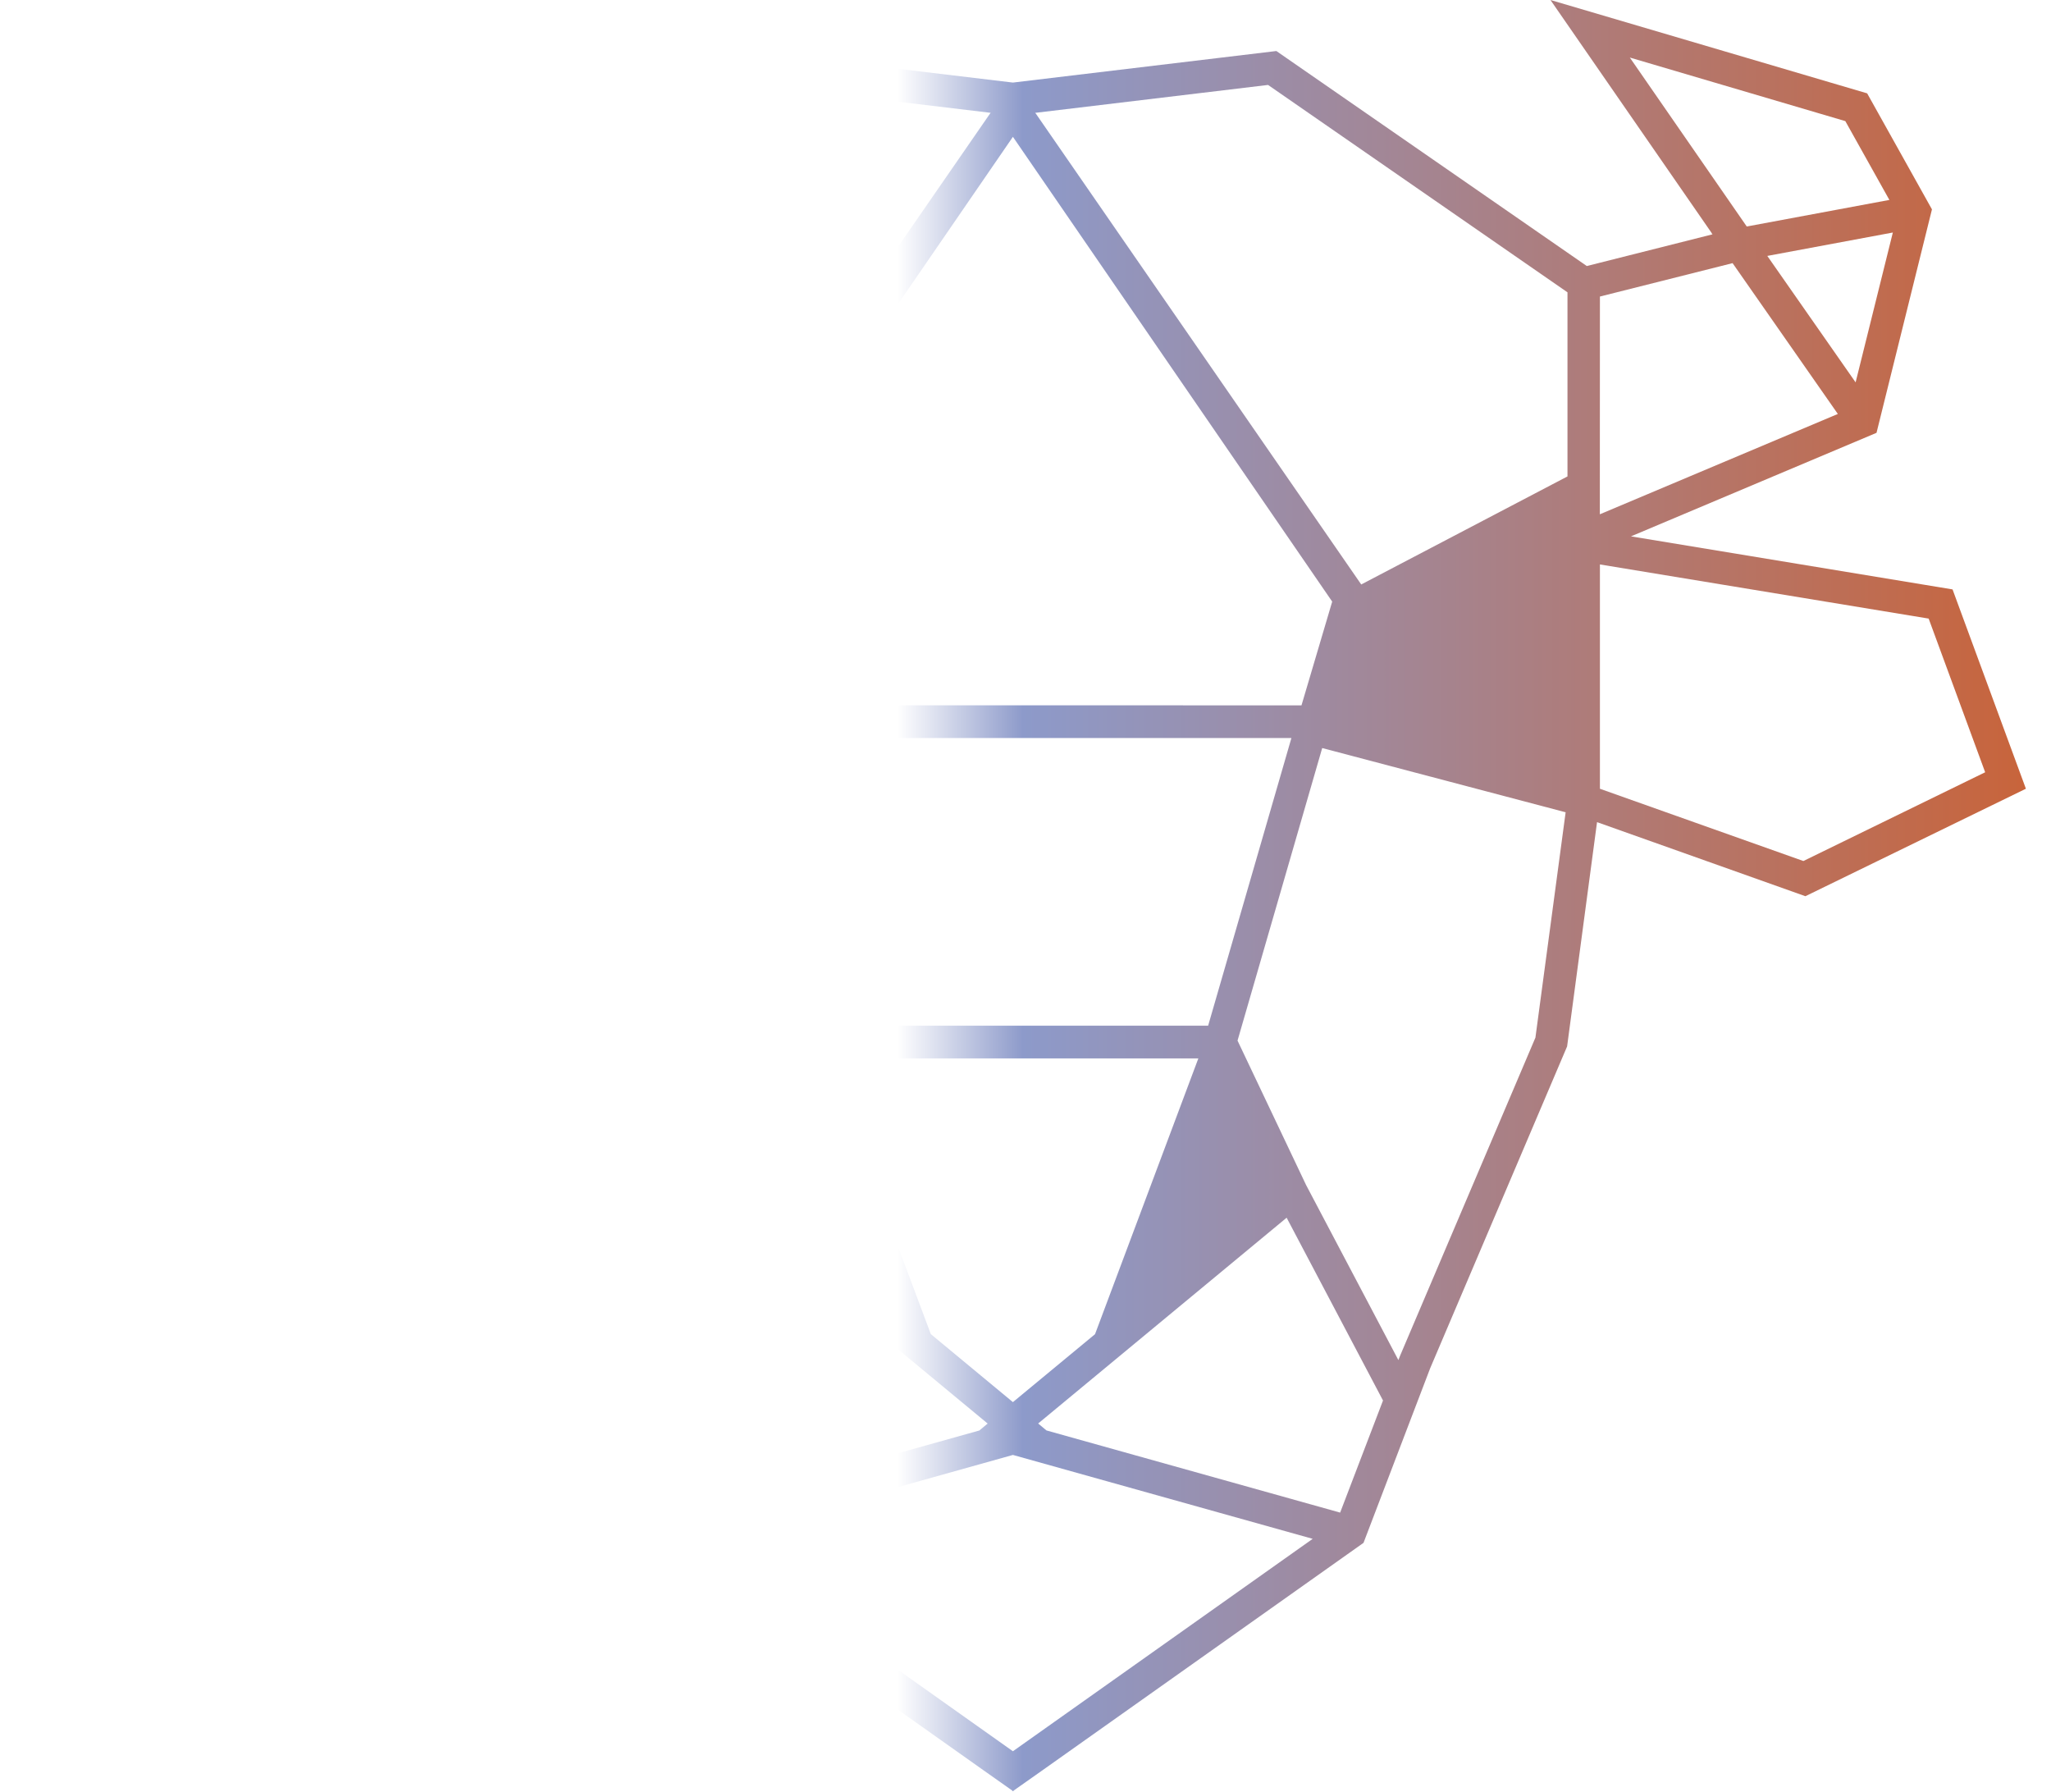
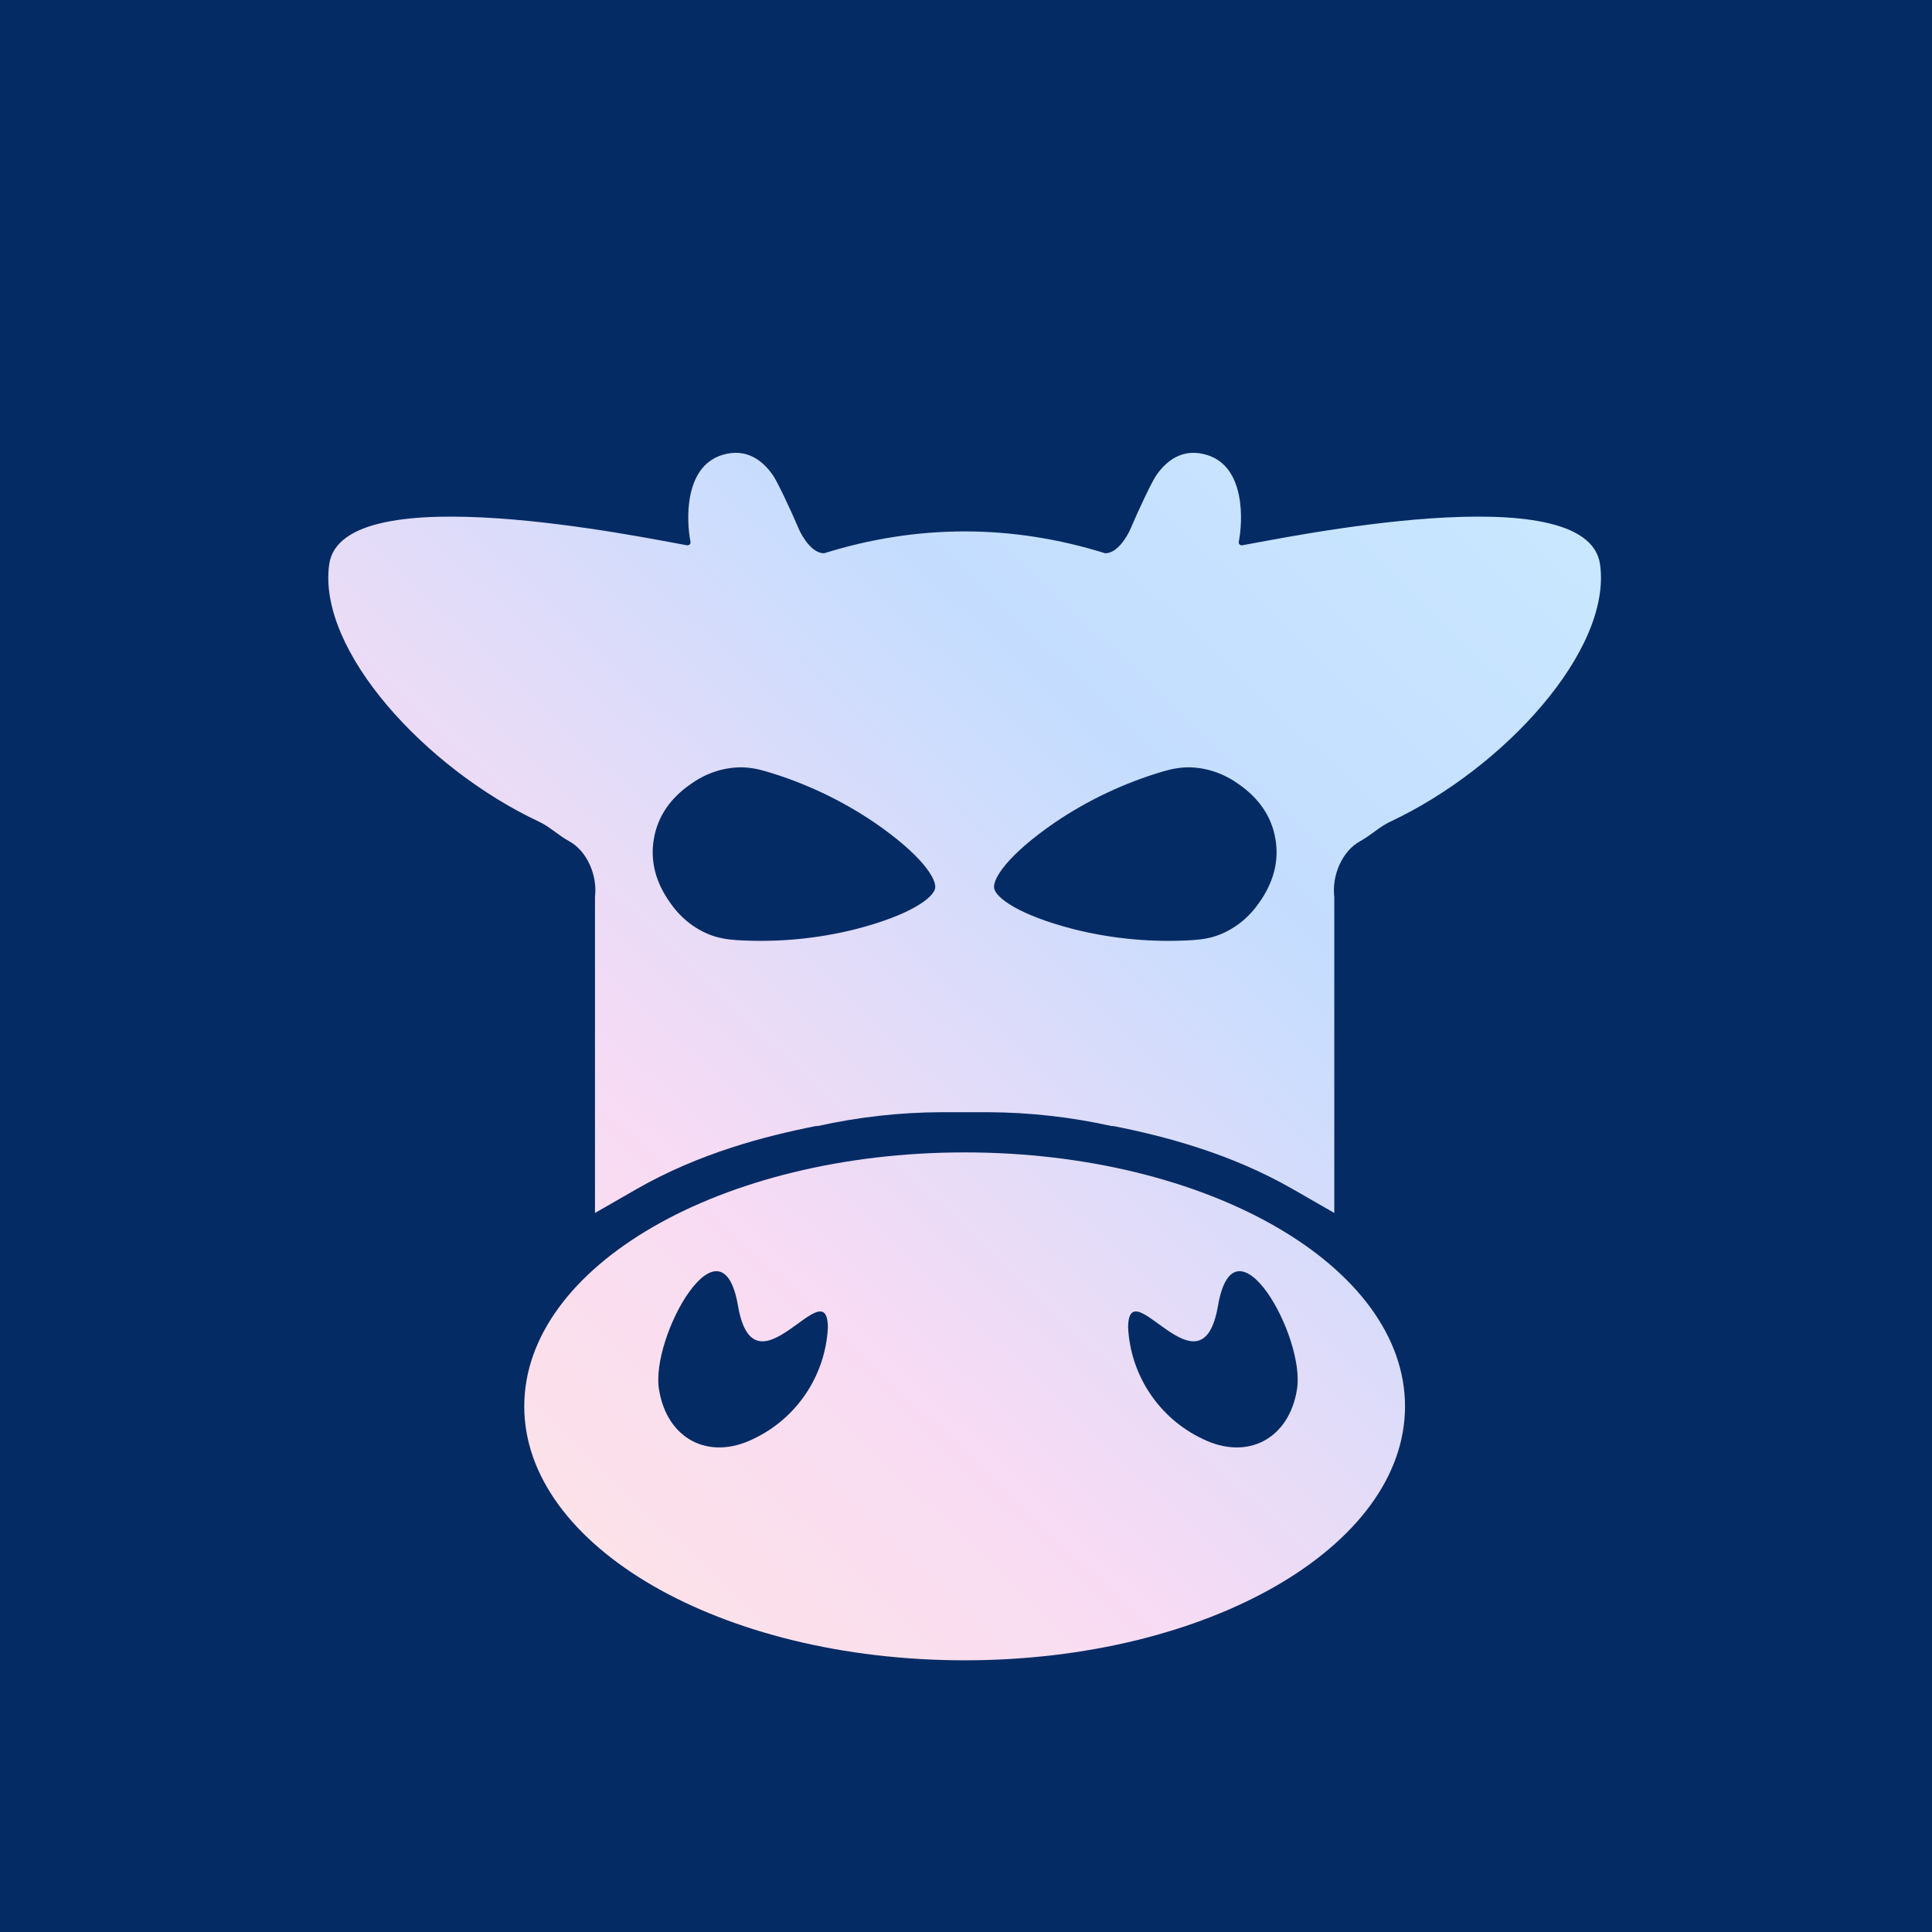
- <svg xmlns="http://www.w3.org/2000/svg" fill="none" viewBox="0 0 71 62">
-   <linearGradient id="A" x1="0" x2="70.129" y1="31.002" y2="31.002" gradientUnits="userSpaceOnUse">
-     <stop offset=".443" stop-color="#fff" />
-     <stop offset=".505" stop-color="#8d9aca" />
-     <stop offset="1" stop-color="#c8643b" />
+ <svg xmlns="http://www.w3.org/2000/svg" fill="none" height="512" width="512">
+   <linearGradient id="A" gradientUnits="userSpaceOnUse" x1="87" x2="406.558" y1="440" y2="103.193">
+     <stop offset="0" stop-color="#ffe7e0" />
+     <stop offset=".344" stop-color="#f8dbf4" />
+     <stop offset=".688" stop-color="#c4ddff" />
+     <stop offset="1" stop-color="#cae9ff" />
  </linearGradient>
-   <path fill="url(#A)" d="M67.592 20.401 56.46 18.565l8.5-3.584 1.919-7.734-2.243-4.016L53.673 0l5.58 8.065h-.004l.033.046-4.351 1.097-10.747-7.442-9.12 1.092-9.12-1.092-10.748 7.442-4.35-1.096.033-.047h-.005L16.455.001 5.492 3.23 3.25 7.248l1.92 7.734 8.5 3.584L2.54 20.4 0 27.302l7.634 3.72 7.212-2.563 1.036 7.763 4.74 11.138 2.308 6.045 11.17 7.907.95.67v.013l.007.005.01-.007.01.007.006-.005v-.014l.95-.669 11.168-7.91 2.308-6.044 4.74-11.139 1.036-7.763 7.213 2.564 7.633-3.72zM6.248 4.188l7.46-2.2-4.048 5.85-4.937-.918zM4.605 8.046l4.346.814-3.056 4.377zm10.139 19.25L7.7 29.799 1.41 26.73l1.956-5.319 11.38-1.874zm0-9.503-8.24-3.473 3.644-5.22 4.593 1.156zm20.32 30.738-2.842-2.354-3.576-9.542h12.837l-3.576 9.544zm.44-13.03h-7.198l-2.883-9.956h19.282l-2.883 9.957zm0-11.088H25.073l-1.063-3.59L35.064 4.736l11.053 16.087-1.063 3.591zM15.867 16.49v-6.373l10.365-7.178 8.012.96.053.007-.023.023L23.009 20.23zm5.795 30.443-4.687-11.018-1.047-7.8 8.426-2.223 2.932 10.126-2.372 4.996-3.197 6.061zm.59 1.543 3.336-6.326 8.602 7.123-.288.24-10.167 2.843zm12.812 12.139-10.377-7.352 10.377-2.904 10.378 2.904zm11.328-8.26-10.166-2.844-.288-.24 8.602-7.123 3.336 6.327zm6.76-16.44-4.688 11.017-.056.144-3.196-6.062-2.372-4.996 2.931-10.126 8.427 2.223zm1.11-19.425-7.14 3.74L35.856 3.93l-.023-.023.053-.007 8.011-.96 10.365 7.178zm9.974-3.255-3.057-4.377 4.346-.81zM56.42 1.992l7.46 2.2 1.525 2.728-4.937.92zm-1.035 8.272 4.592-1.156 3.644 5.22-8.239 3.473zm7.043 19.538-7.043-2.501v-7.764l11.38 1.874 1.956 5.319z" />
+   <path fill="#052b65" d="M0 0h512v512H0z" />
+   <g fill="url(#A)">
+     <path d="M255.639 305.398c-64.456 0-116.705 30.131-116.705 67.302S191.183 440 255.639 440s116.704-30.131 116.704-67.3-52.251-67.302-116.704-67.302zm-56.034 75.948c-11.83 5.782-22.847 0-24.96-13.111-2.316-14.046 16.585-47.428 20.935-22.185s23.699-10.056 23.818 5.741c-.647 12.754-8.254 24.115-19.793 29.555zm144.104-13.111c-2.112 13.111-13.129 18.893-24.956 13.111-11.542-5.44-19.149-16.801-19.793-29.555.118-15.797 19.468 19.5 23.818-5.741s23.245 8.139 20.931 22.185z" />
+     <path d="M424.031 149.568c-3.348-23.966-84.293-6.874-94.812-5.063-.54.092-1.045-.369-.934-.905 1.07-5.371 1.845-19.89-8.425-23.034-6.566-2.011-10.895 1.7-13.465 5.444-1.15 1.68-4.593 8.94-6.732 13.981-1.152 2.721-3.836 6.699-6.788 6.627-12.377-3.858-24.808-5.788-37.236-5.788s-24.862 1.93-37.239 5.788c-2.952.072-5.638-3.906-6.791-6.627-2.138-5.041-5.581-12.301-6.732-13.981-2.568-3.744-6.896-7.455-13.462-5.444-10.27 3.144-9.498 17.663-8.425 23.034.108.536-.396.997-.934.905-10.519-1.811-91.464-18.903-94.814 5.063-3.178 22.732 25.528 54.082 55.566 68.171 2.9 1.36 5.206 3.658 8.015 5.188 4.727 2.577 7.548 9.008 6.855 14.808v83.713l10.967-6.3c16.716-9.59 34.165-14.077 47.597-16.74h.476c10.733-2.384 21.689-3.61 32.684-3.662h12.473a154.12 154.12 0 0 1 32.684 3.662h.474c13.434 2.663 30.881 7.15 47.601 16.74l10.967 6.3v-83.713c-.695-5.8 2.123-12.231 6.85-14.808 2.815-1.53 5.115-3.828 8.015-5.188 30.037-14.09 58.746-45.439 55.566-68.171zm-176.204 85.823c-.464 2.484-6.387 7.057-21.072 10.847-10.283 2.591-20.982 3.556-31.566 2.902-2.488-.157-4.981-.572-7.29-1.514-4.212-1.716-7.77-4.667-10.418-8.555-3.575-5.078-5.278-10.731-4.187-16.843 1.063-6.119 4.593-10.851 9.688-14.395 3.816-2.75 8.167-4.304 12.712-4.473 2.488-.09 4.976.369 7.364 1.078 10.169 3.007 19.896 7.583 28.673 13.539 12.506 8.59 16.51 14.918 16.096 17.414zm85.967 3.68c-2.645 3.888-6.206 6.839-10.419 8.555-2.305.942-4.801 1.357-7.287 1.514-10.584.654-21.285-.312-31.568-2.902-14.688-3.79-20.606-8.363-21.069-10.847-.415-2.497 3.587-8.824 16.095-17.414 8.777-5.957 18.501-10.532 28.673-13.539 2.388-.709 4.874-1.168 7.365-1.078 4.541.169 8.898 1.723 12.711 4.473 5.095 3.544 8.626 8.273 9.686 14.392 1.091 6.112-.613 11.768-4.187 16.846z" />
+   </g>
</svg>
